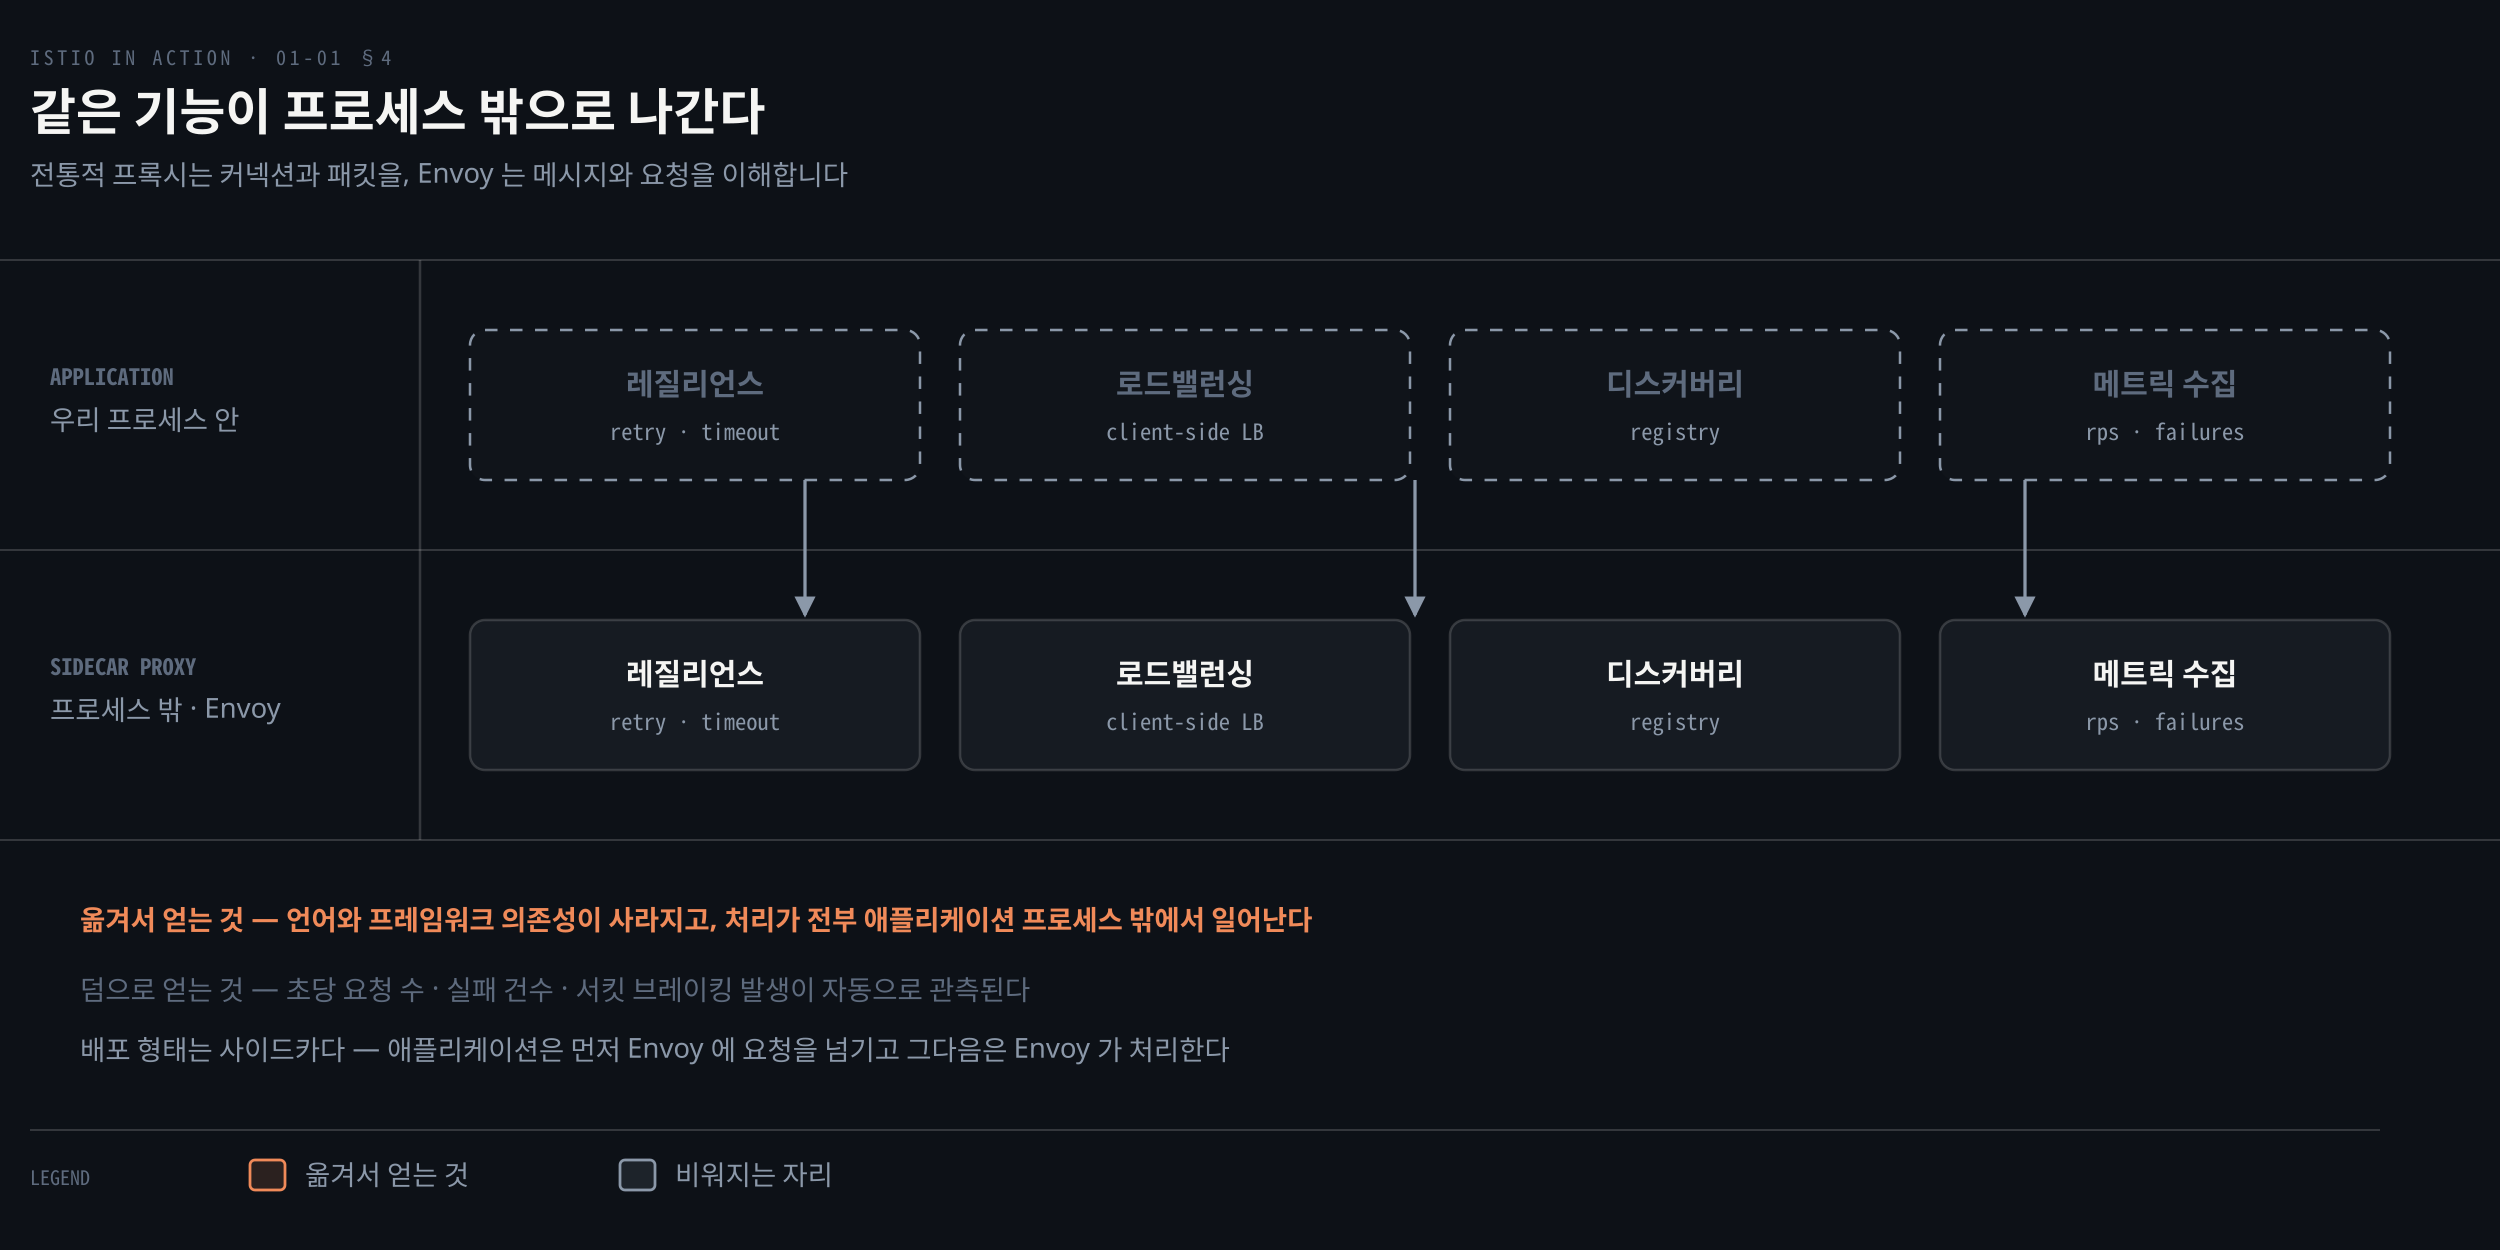
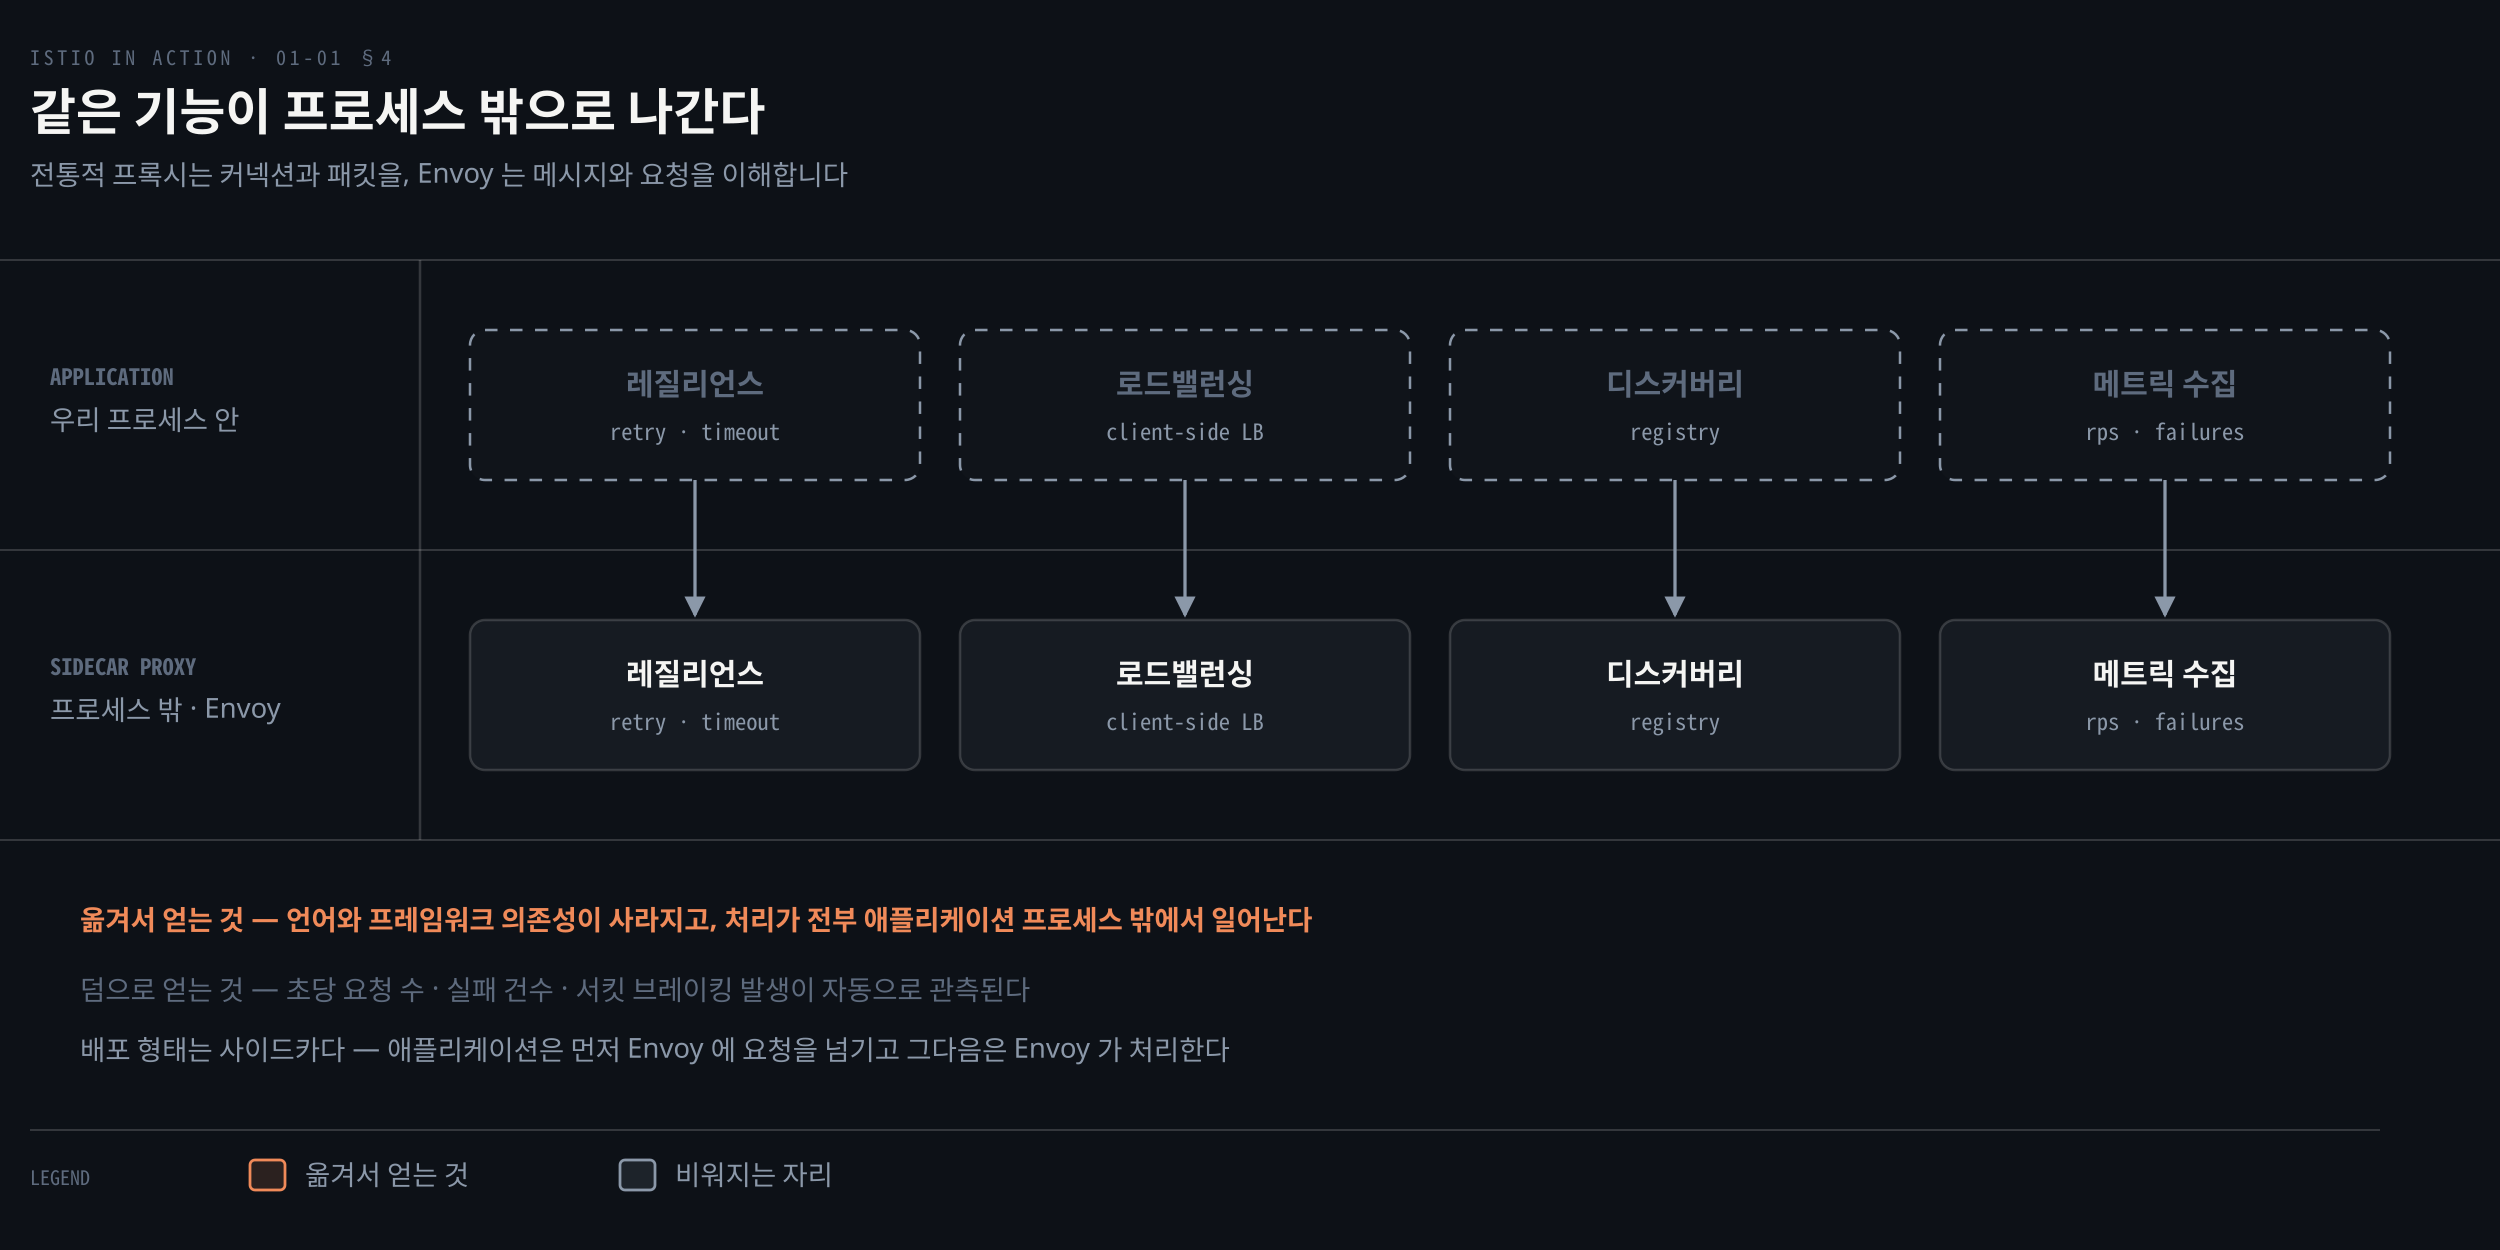
<svg xmlns="http://www.w3.org/2000/svg" viewBox="0 0 1000 500" width="100%" role="img" aria-labelledby="dt dd">
  <defs>
    <marker id="ar" viewBox="0 0 8 8" refX="7" refY="4" markerWidth="6.5" markerHeight="6.5" orient="auto">
      <path d="M0 0 L8 4 L0 8 z" fill="#8B98A9" />
    </marker>
    <marker id="ok" viewBox="0 0 8 8" refX="7" refY="4" markerWidth="6.5" markerHeight="6.5" orient="auto">
      <path d="M0 0 L8 4 L0 8 z" fill="#3FB98C" />
    </marker>
    <marker id="warn" viewBox="0 0 8 8" refX="7" refY="4" markerWidth="6.5" markerHeight="6.5" orient="auto">
      <path d="M0 0 L8 4 L0 8 z" fill="#E3B341" />
    </marker>
    <marker id="bad" viewBox="0 0 8 8" refX="7" refY="4" markerWidth="6.5" markerHeight="6.5" orient="auto">
      <path d="M0 0 L8 4 L0 8 z" fill="#F0616D" />
    </marker>
    <marker id="info" viewBox="0 0 8 8" refX="7" refY="4" markerWidth="6.5" markerHeight="6.5" orient="auto">
      <path d="M0 0 L8 4 L0 8 z" fill="#6A95D8" />
    </marker>
    <marker id="acc" viewBox="0 0 8 8" refX="7" refY="4" markerWidth="6.5" markerHeight="6.5" orient="auto">
      <path d="M0 0 L8 4 L0 8 z" fill="#F08A59" />
    </marker>
    <marker id="soft" viewBox="0 0 8 8" refX="7" refY="4" markerWidth="6.5" markerHeight="6.5" orient="auto">
      <path d="M0 0 L8 4 L0 8 z" fill="#5E6B7E" />
    </marker>
  </defs>
  <rect width="1000" height="500" fill="#0D1117" />
  <text x="12" y="26" font-family="'Geist Mono','Noto Sans Mono CJK KR',monospace" font-size="8" letter-spacing="0.18em" fill="#5E6B7E">ISTIO IN ACTION · 01-01 §4</text>
  <text x="12" y="52" font-family="'Geist','Apple SD Gothic Neo','Noto Sans KR','Malgun Gothic',sans-serif" font-size="20" font-weight="600" fill="#F5F5F3">같은 기능이 프로세스 밖으로 나간다</text>
  <text x="12" y="74" font-family="'Geist','Apple SD Gothic Neo','Noto Sans KR','Malgun Gothic',sans-serif" font-size="11" fill="#8B98A9">전통적 프록시는 커넥션과 패킷을, Envoy 는 메시지와 요청을 이해합니다</text>
  <line x1="0" y1="104" x2="1000" y2="104" stroke="rgba(191,192,192,0.22)" stroke-width="0.8" />
  <text x="20" y="154" text-anchor="start" font-family="'Geist Mono','Noto Sans Mono CJK KR',monospace" font-size="9" font-weight="600" fill="#5E6B7E">APPLICATION</text>
  <text x="20" y="172" text-anchor="start" font-family="'Geist','Apple SD Gothic Neo','Noto Sans KR','Malgun Gothic',sans-serif" font-size="11" font-weight="400" fill="#8B98A9">우리 프로세스 안</text>
  <line x1="0" y1="220" x2="1000" y2="220" stroke="rgba(191,192,192,0.22)" stroke-width="0.8" />
  <text x="20" y="270" text-anchor="start" font-family="'Geist Mono','Noto Sans Mono CJK KR',monospace" font-size="9" font-weight="600" fill="#5E6B7E">SIDECAR PROXY</text>
  <text x="20" y="288" text-anchor="start" font-family="'Geist','Apple SD Gothic Neo','Noto Sans KR','Malgun Gothic',sans-serif" font-size="11" font-weight="400" fill="#8B98A9">프로세스 밖 · Envoy</text>
  <line x1="0" y1="336" x2="1000" y2="336" stroke="rgba(191,192,192,0.22)" stroke-width="0.8" />
  <line x1="168" y1="104" x2="168" y2="336" stroke="rgba(191,192,192,0.22)" stroke-width="1.0" />
  <rect x="188" y="132" width="180" height="60" rx="6" fill="#F5F5F304" stroke="#8B98A9" stroke-width="1" stroke-dasharray="5 5" />
  <text x="278.0" y="158" text-anchor="middle" font-family="'Geist','Apple SD Gothic Neo','Noto Sans KR','Malgun Gothic',sans-serif" font-size="12" font-weight="600" fill="#5E6B7E">레질리언스</text>
  <text x="278.0" y="176" text-anchor="middle" font-family="'Geist Mono','Noto Sans Mono CJK KR',monospace" font-size="9" font-weight="400" fill="#8B98A9">retry · timeout</text>
  <rect x="188" y="248" width="180" height="60" rx="6" fill="#161B22" stroke="rgba(191,192,192,0.22)" stroke-width="1.0" />
  <text x="278.0" y="274" text-anchor="middle" font-family="'Geist','Apple SD Gothic Neo','Noto Sans KR','Malgun Gothic',sans-serif" font-size="12" font-weight="600" fill="#F5F5F3">레질리언스</text>
  <text x="278.0" y="292" text-anchor="middle" font-family="'Geist Mono','Noto Sans Mono CJK KR',monospace" font-size="9" font-weight="400" fill="#8B98A9">retry · timeout</text>
  <rect x="384" y="132" width="180" height="60" rx="6" fill="#F5F5F304" stroke="#8B98A9" stroke-width="1" stroke-dasharray="5 5" />
  <text x="474.0" y="158" text-anchor="middle" font-family="'Geist','Apple SD Gothic Neo','Noto Sans KR','Malgun Gothic',sans-serif" font-size="12" font-weight="600" fill="#5E6B7E">로드밸런싱</text>
  <text x="474.0" y="176" text-anchor="middle" font-family="'Geist Mono','Noto Sans Mono CJK KR',monospace" font-size="9" font-weight="400" fill="#8B98A9">client-side LB</text>
  <rect x="384" y="248" width="180" height="60" rx="6" fill="#161B22" stroke="rgba(191,192,192,0.22)" stroke-width="1.0" />
  <text x="474.0" y="274" text-anchor="middle" font-family="'Geist','Apple SD Gothic Neo','Noto Sans KR','Malgun Gothic',sans-serif" font-size="12" font-weight="600" fill="#F5F5F3">로드밸런싱</text>
  <text x="474.0" y="292" text-anchor="middle" font-family="'Geist Mono','Noto Sans Mono CJK KR',monospace" font-size="9" font-weight="400" fill="#8B98A9">client-side LB</text>
  <rect x="580" y="132" width="180" height="60" rx="6" fill="#F5F5F304" stroke="#8B98A9" stroke-width="1" stroke-dasharray="5 5" />
  <text x="670.0" y="158" text-anchor="middle" font-family="'Geist','Apple SD Gothic Neo','Noto Sans KR','Malgun Gothic',sans-serif" font-size="12" font-weight="600" fill="#5E6B7E">디스커버리</text>
  <text x="670.0" y="176" text-anchor="middle" font-family="'Geist Mono','Noto Sans Mono CJK KR',monospace" font-size="9" font-weight="400" fill="#8B98A9">registry</text>
  <rect x="580" y="248" width="180" height="60" rx="6" fill="#161B22" stroke="rgba(191,192,192,0.22)" stroke-width="1.0" />
  <text x="670.0" y="274" text-anchor="middle" font-family="'Geist','Apple SD Gothic Neo','Noto Sans KR','Malgun Gothic',sans-serif" font-size="12" font-weight="600" fill="#F5F5F3">디스커버리</text>
  <text x="670.0" y="292" text-anchor="middle" font-family="'Geist Mono','Noto Sans Mono CJK KR',monospace" font-size="9" font-weight="400" fill="#8B98A9">registry</text>
  <rect x="776" y="132" width="180" height="60" rx="6" fill="#F5F5F304" stroke="#8B98A9" stroke-width="1" stroke-dasharray="5 5" />
  <text x="866.0" y="158" text-anchor="middle" font-family="'Geist','Apple SD Gothic Neo','Noto Sans KR','Malgun Gothic',sans-serif" font-size="12" font-weight="600" fill="#5E6B7E">메트릭 수집</text>
  <text x="866.0" y="176" text-anchor="middle" font-family="'Geist Mono','Noto Sans Mono CJK KR',monospace" font-size="9" font-weight="400" fill="#8B98A9">rps · failures</text>
  <rect x="776" y="248" width="180" height="60" rx="6" fill="#161B22" stroke="rgba(191,192,192,0.22)" stroke-width="1.0" />
  <text x="866.0" y="274" text-anchor="middle" font-family="'Geist','Apple SD Gothic Neo','Noto Sans KR','Malgun Gothic',sans-serif" font-size="12" font-weight="600" fill="#F5F5F3">메트릭 수집</text>
  <text x="866.0" y="292" text-anchor="middle" font-family="'Geist Mono','Noto Sans Mono CJK KR',monospace" font-size="9" font-weight="400" fill="#8B98A9">rps · failures</text>
-   <path d="M 322.0 192 L 322.0 246" fill="none" stroke="#8B98A9" stroke-width="1.3" marker-end="url(#ar)" />
-   <path d="M 566.0 192 L 566.0 246" fill="none" stroke="#8B98A9" stroke-width="1.3" marker-end="url(#ar)" />
-   <path d="M 810.0 192 L 810.0 246" fill="none" stroke="#8B98A9" stroke-width="1.3" marker-end="url(#ar)" />
-   <path d="M 1054.0 192 L 1054.0 246" fill="none" stroke="#8B98A9" stroke-width="1.3" marker-end="url(#ar)" />
+   <path d="M 278.0 192 L 278.0 246" fill="none" stroke="#8B98A9" stroke-width="1.3" marker-end="url(#ar)" />
+   <path d="M 474.0 192 L 474.0 246" fill="none" stroke="#8B98A9" stroke-width="1.3" marker-end="url(#ar)" />
+   <path d="M 670.0 192 L 670.0 246" fill="none" stroke="#8B98A9" stroke-width="1.3" marker-end="url(#ar)" />
+   <path d="M 866.0 192 L 866.0 246" fill="none" stroke="#8B98A9" stroke-width="1.3" marker-end="url(#ar)" />
  <text x="32" y="372" text-anchor="start" font-family="'Geist','Apple SD Gothic Neo','Noto Sans KR','Malgun Gothic',sans-serif" font-size="11" font-weight="600" fill="#F08A59">옮겨서 얻는 것 — 언어와 프레임워크 의존성이 사라지고, 처리가 전부 애플리케이션 프로세스 밖에서 일어난다</text>
  <text x="32" y="400" text-anchor="start" font-family="'Geist','Apple SD Gothic Neo','Noto Sans KR','Malgun Gothic',sans-serif" font-size="11" font-weight="400" fill="#5E6B7E">덤으로 얻는 것 — 초당 요청 수 · 실패 건수 · 서킷 브레이킹 발생이 자동으로 관측된다</text>
  <text x="32" y="424" text-anchor="start" font-family="'Geist','Apple SD Gothic Neo','Noto Sans KR','Malgun Gothic',sans-serif" font-size="11" font-weight="400" fill="#8B98A9">배포 형태는 사이드카다 — 애플리케이션은 먼저 Envoy 에 요청을 넘기고 그다음은 Envoy 가 처리한다</text>
  <line x1="12" y1="452" x2="952" y2="452" stroke="rgba(191,192,192,0.22)" stroke-width="0.8" />
  <text x="12" y="474" text-anchor="start" font-family="'Geist Mono','Noto Sans Mono CJK KR',monospace" font-size="8" font-weight="400" fill="#5E6B7E">LEGEND</text>
  <rect x="100" y="464" width="14" height="12" rx="2" fill="#F08A5922" stroke="#F08A59" stroke-width="1.1" />
  <text x="122" y="474" text-anchor="start" font-family="'Geist','Apple SD Gothic Neo','Noto Sans KR','Malgun Gothic',sans-serif" font-size="11" font-weight="400" fill="#8B98A9">옮겨서 얻는 것</text>
  <rect x="248" y="464" width="14" height="12" rx="2" fill="#8B98A922" stroke="#8B98A9" stroke-width="1.1" />
  <text x="270" y="474" text-anchor="start" font-family="'Geist','Apple SD Gothic Neo','Noto Sans KR','Malgun Gothic',sans-serif" font-size="11" font-weight="400" fill="#8B98A9">비워지는 자리</text>
</svg>
